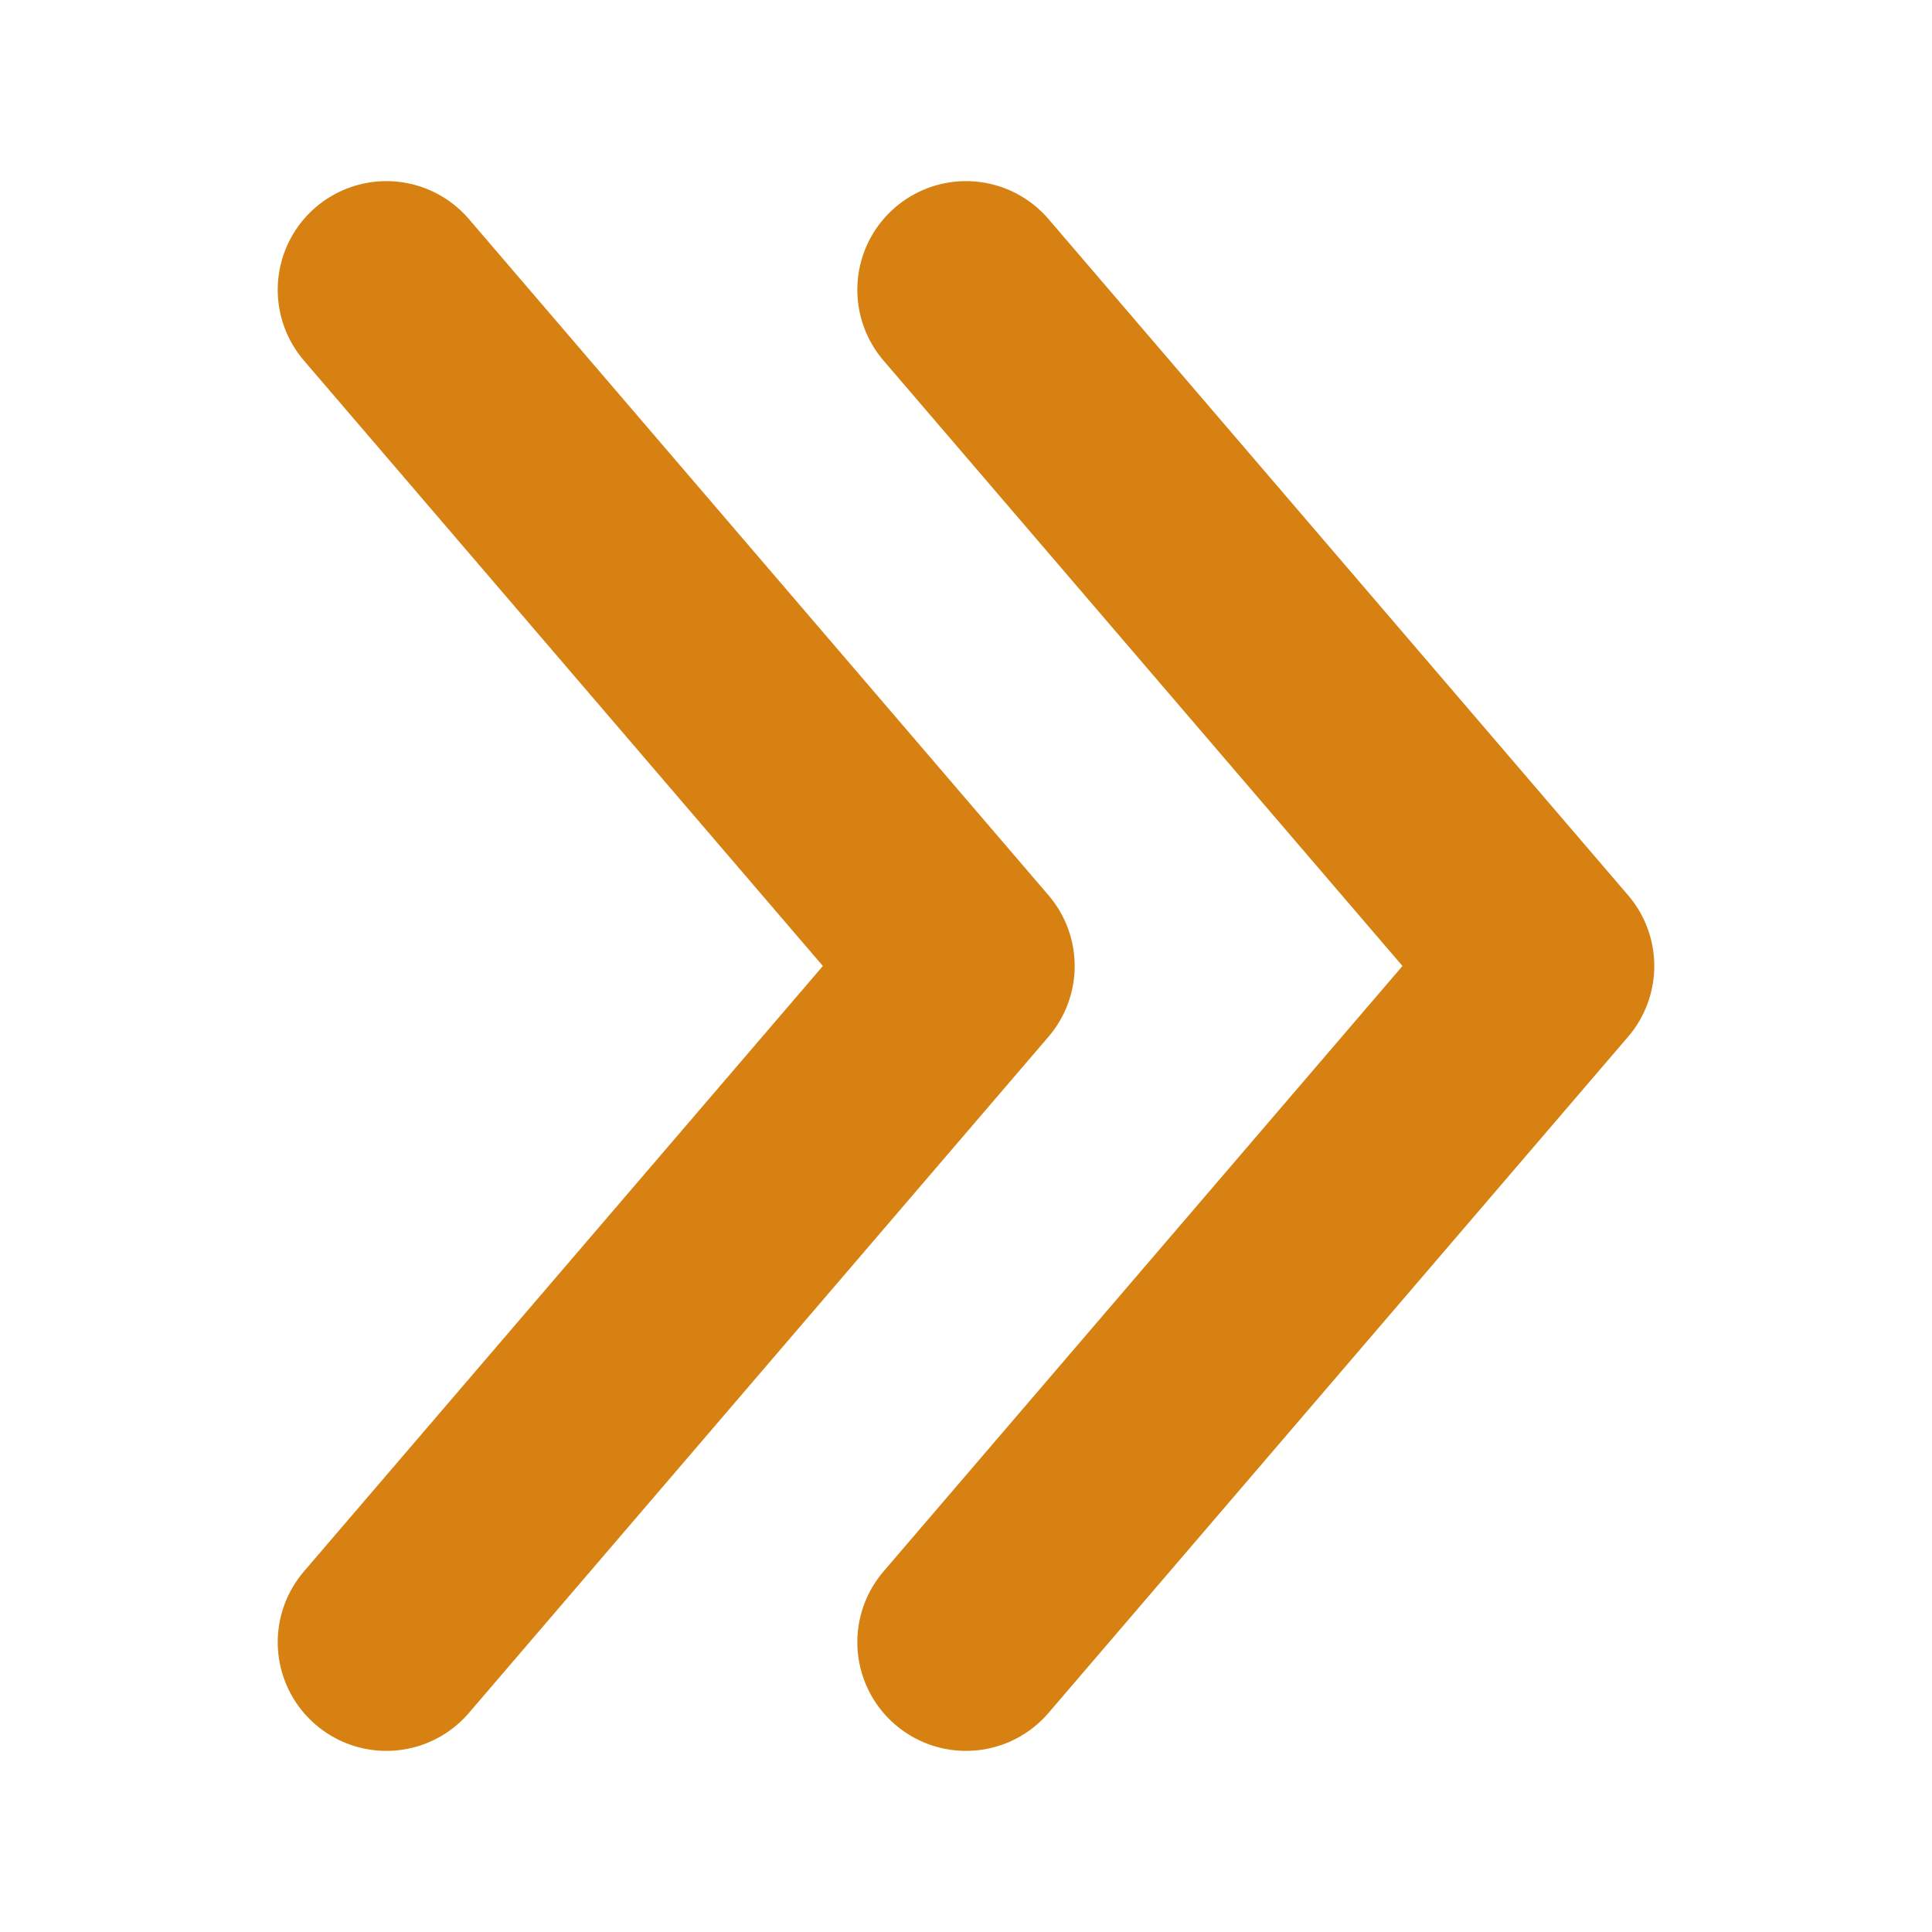
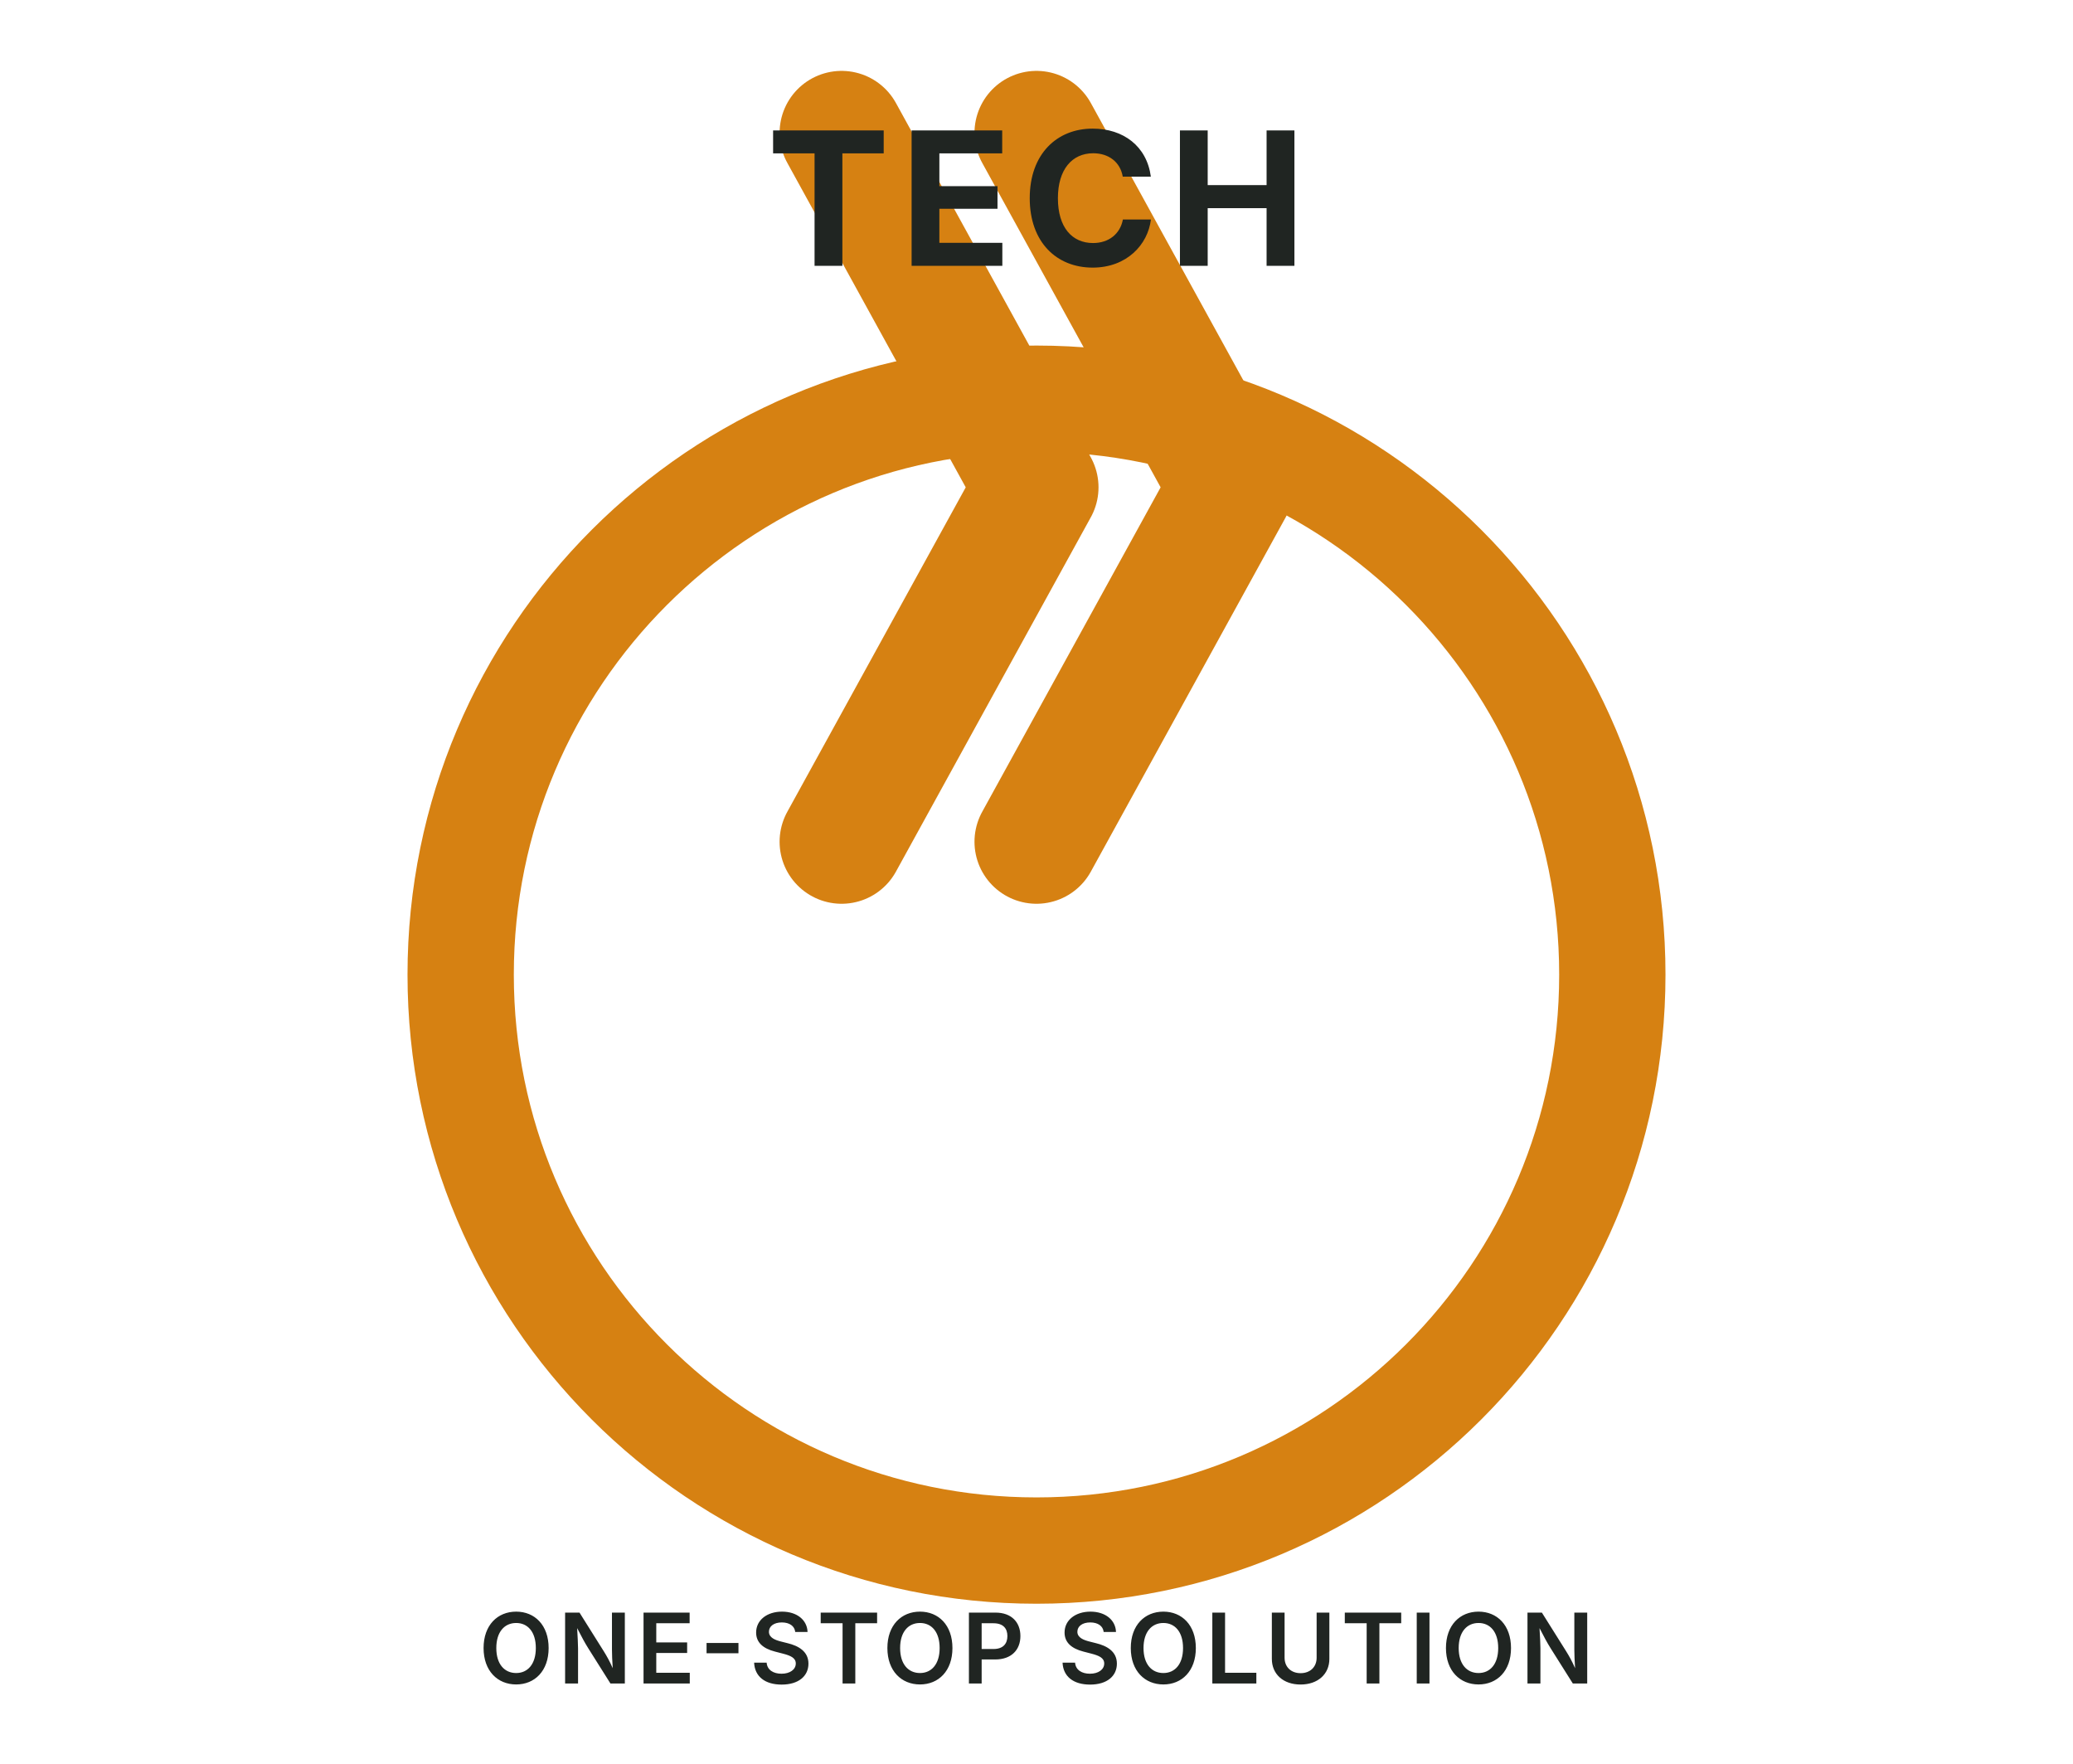
- <svg xmlns="http://www.w3.org/2000/svg" viewBox="0 0 40 40" fill="none">
-   <path d="M8 6L20 20L8 34" stroke="#D68112" stroke-width="4.5" stroke-linecap="round" stroke-linejoin="round" />
-   <path d="M20 6L32 20L20 34" stroke="#D68112" stroke-width="4.5" stroke-linecap="round" stroke-linejoin="round" />
+ <svg xmlns="http://www.w3.org/2000/svg" viewBox="0 0 468 398" fill="none">
+   <path d="M190 30L234 110L190 190" stroke="#D68112" stroke-width="28" stroke-linecap="round" stroke-linejoin="round" />
+   <path d="M234 30L278 110L234 190" stroke="#D68112" stroke-width="28" stroke-linecap="round" stroke-linejoin="round" />
+   <circle cx="234" cy="220" r="130" stroke="#D68112" stroke-width="24" fill="none" />
+   <text x="234" y="60" text-anchor="middle" font-family="Inter,system-ui,sans-serif" font-size="42" font-weight="700" fill="#202522" letter-spacing="2">TECH</text>
+   <text x="234" y="380" text-anchor="middle" font-family="Inter,system-ui,sans-serif" font-size="22" font-weight="600" fill="#202522" letter-spacing="1">ONE-STOP SOLUTION</text>
</svg>
